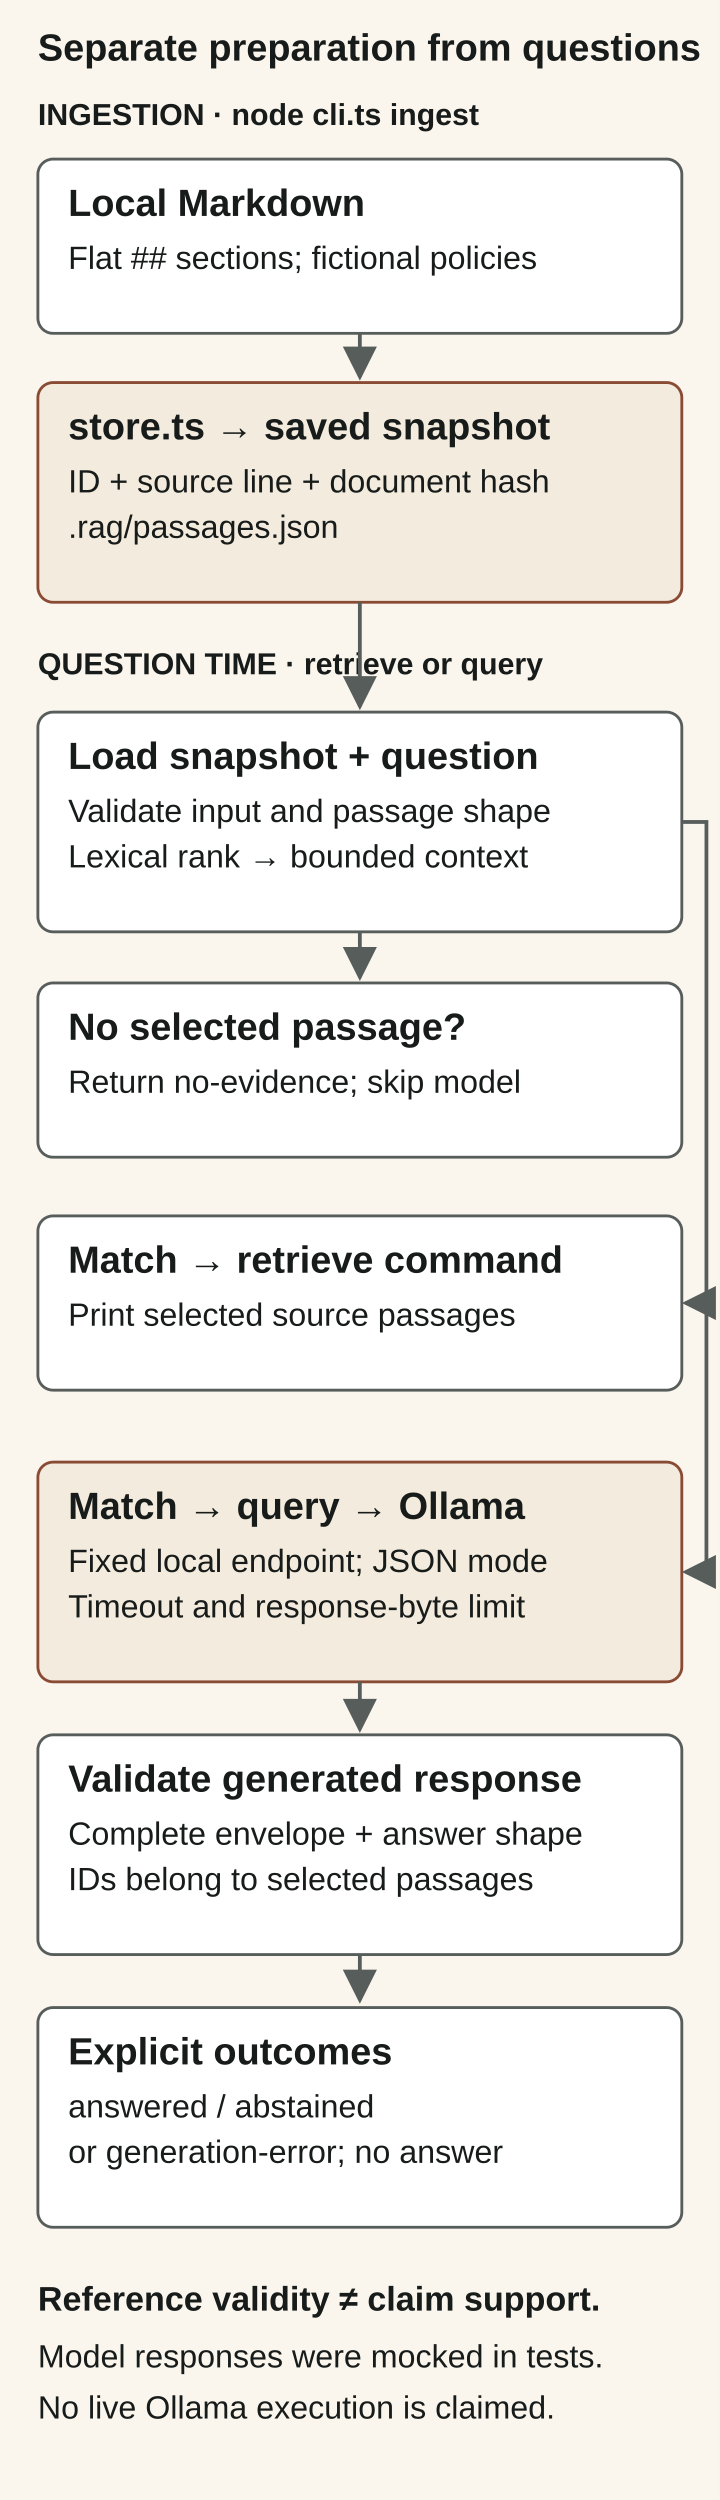
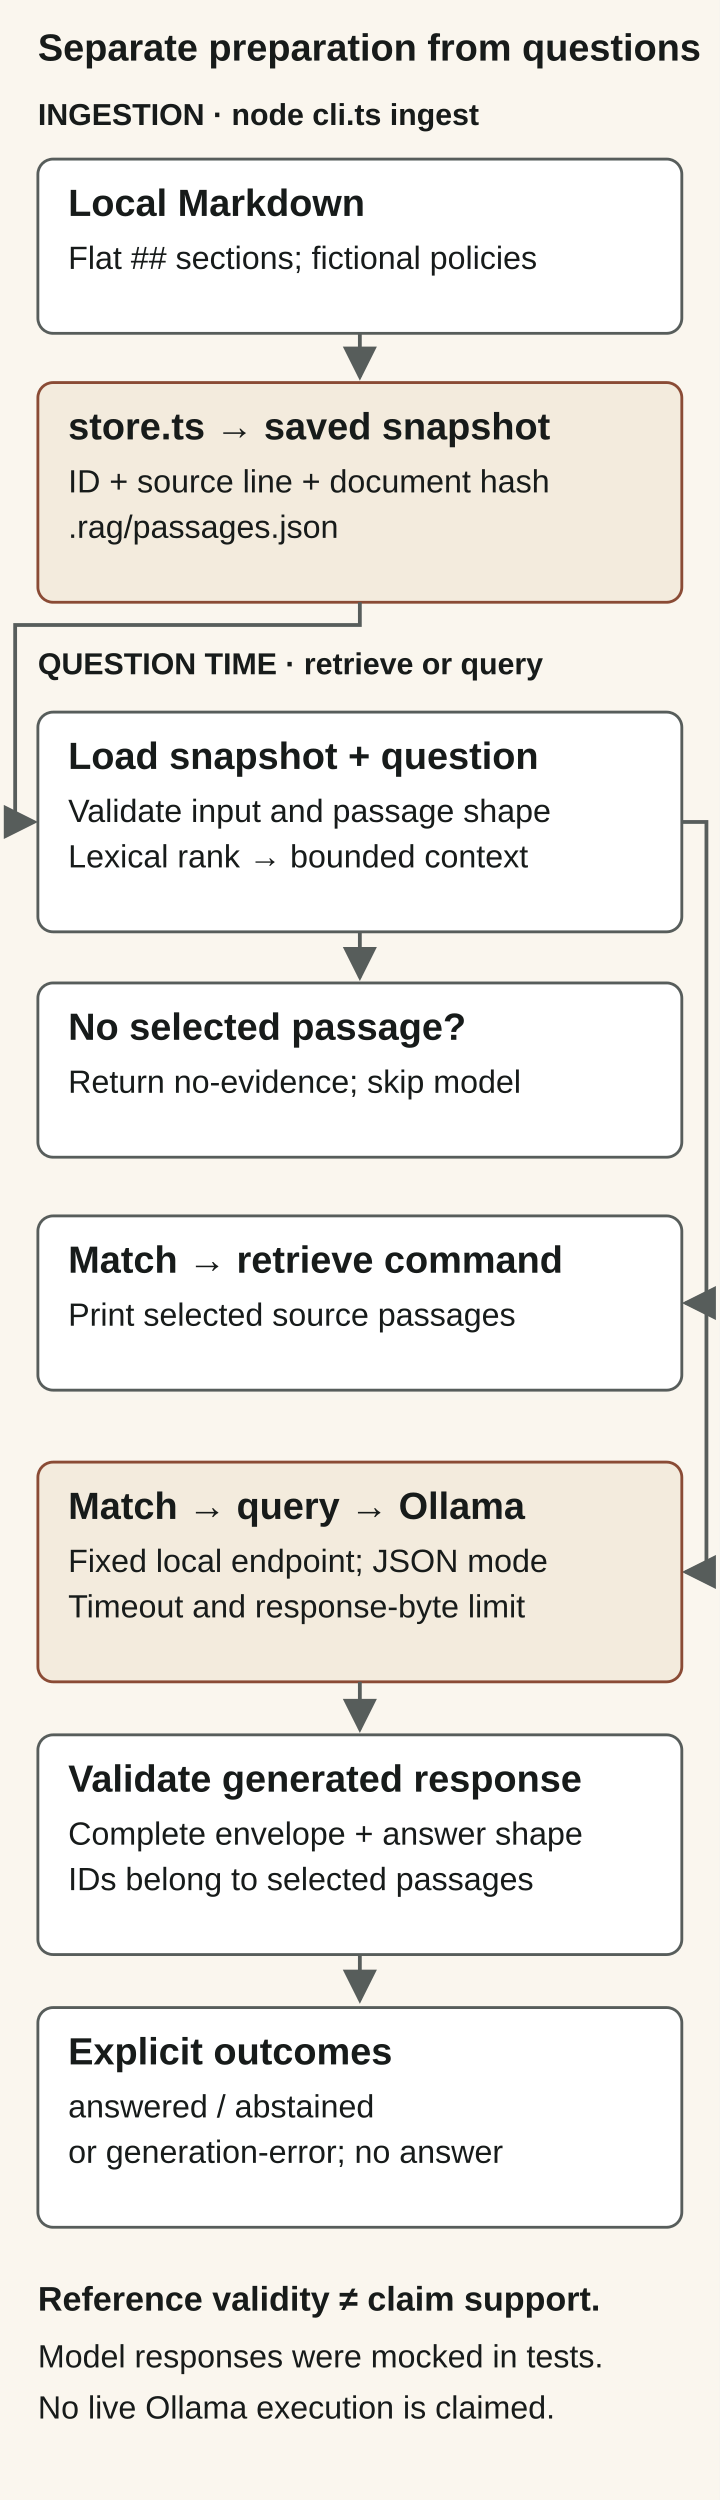
<svg xmlns="http://www.w3.org/2000/svg" width="380" height="1320" viewBox="0 0 380 1320" role="img" aria-labelledby="title desc">
  <defs>
    <marker id="arrow" markerWidth="9" markerHeight="9" refX="8" refY="4.5" orient="auto">
      <path d="M0 0L9 4.5L0 9Z" fill="#575D5B" />
    </marker>
  </defs>
  <rect width="380" height="1320" fill="#FAF6EE" />
  <g font-family="Arial, sans-serif" fill="#171B1A">
    <text x="20" y="32" font-size="20" font-weight="bold">Separate preparation from questions</text>
    <text x="20" y="66" font-size="16" font-weight="bold">INGESTION · node cli.ts ingest</text>
    <rect x="20" y="84" width="340" height="92" rx="8" fill="#FFFFFF" stroke="#575D5B" stroke-width="1.5" />
    <text x="36" y="114" font-size="20" font-weight="bold">Local Markdown</text>
    <text x="36" y="142" font-size="17" font-weight="normal">Flat ## sections; fictional policies</text>
    <path d="M190 176V199" fill="none" stroke="#575D5B" stroke-width="2" marker-end="url(#arrow)" />
    <rect x="20" y="202" width="340" height="116" rx="8" fill="#F3EBDD" stroke="#8A4B35" stroke-width="1.5" />
    <text x="36" y="232" font-size="20" font-weight="bold">store.ts → saved snapshot</text>
    <text x="36" y="260" font-size="17" font-weight="normal">ID + source line + document hash</text>
    <text x="36" y="284" font-size="17" font-weight="normal">.rag/passages.json</text>
    <text x="20" y="356" font-size="16" font-weight="bold">QUESTION TIME · retrieve or query</text>
-     <path d="M190 318V373" fill="none" stroke="#575D5B" stroke-width="2" marker-end="url(#arrow)" />
+     <path d="M190 318V330H8V434H18" fill="none" stroke="#575D5B" stroke-width="2" marker-end="url(#arrow)" />
    <rect x="20" y="376" width="340" height="116" rx="8" fill="#FFFFFF" stroke="#575D5B" stroke-width="1.5" />
    <text x="36" y="406" font-size="20" font-weight="bold">Load snapshot + question</text>
    <text x="36" y="434" font-size="17" font-weight="normal">Validate input and passage shape</text>
    <text x="36" y="458" font-size="17" font-weight="normal">Lexical rank → bounded context</text>
    <path d="M190 492V516" fill="none" stroke="#575D5B" stroke-width="2" marker-end="url(#arrow)" />
    <rect x="20" y="519" width="340" height="92" rx="8" fill="#FFFFFF" stroke="#575D5B" stroke-width="1.5" />
    <text x="36" y="549" font-size="20" font-weight="bold">No selected passage?</text>
    <text x="36" y="577" font-size="17" font-weight="normal">Return no-evidence; skip model</text>
    <path d="M360 434H373V830H362" fill="none" stroke="#575D5B" stroke-width="2" marker-end="url(#arrow)" />
    <path d="M373 688H362" fill="none" stroke="#575D5B" stroke-width="2" marker-end="url(#arrow)" />
    <rect x="20" y="642" width="340" height="92" rx="8" fill="#FFFFFF" stroke="#575D5B" stroke-width="1.5" />
    <text x="36" y="672" font-size="20" font-weight="bold">Match → retrieve command</text>
    <text x="36" y="700" font-size="17" font-weight="normal">Print selected source passages</text>
    <rect x="20" y="772" width="340" height="116" rx="8" fill="#F3EBDD" stroke="#8A4B35" stroke-width="1.5" />
    <text x="36" y="802" font-size="20" font-weight="bold">Match → query → Ollama</text>
    <text x="36" y="830" font-size="17" font-weight="normal">Fixed local endpoint; JSON mode</text>
    <text x="36" y="854" font-size="17" font-weight="normal">Timeout and response-byte limit</text>
    <path d="M190 888V913" fill="none" stroke="#575D5B" stroke-width="2" marker-end="url(#arrow)" />
    <rect x="20" y="916" width="340" height="116" rx="8" fill="#FFFFFF" stroke="#575D5B" stroke-width="1.5" />
    <text x="36" y="946" font-size="20" font-weight="bold">Validate generated response</text>
    <text x="36" y="974" font-size="17" font-weight="normal">Complete envelope + answer shape</text>
    <text x="36" y="998" font-size="17" font-weight="normal">IDs belong to selected passages</text>
    <path d="M190 1032V1056" fill="none" stroke="#575D5B" stroke-width="2" marker-end="url(#arrow)" />
    <rect x="20" y="1060" width="340" height="116" rx="8" fill="#FFFFFF" stroke="#575D5B" stroke-width="1.5" />
    <text x="36" y="1090" font-size="20" font-weight="bold">Explicit outcomes</text>
    <text x="36" y="1118" font-size="17" font-weight="normal">answered / abstained</text>
    <text x="36" y="1142" font-size="17" font-weight="normal">or generation-error; no answer</text>
    <text x="20" y="1220" font-size="18" font-weight="bold">Reference validity ≠ claim support.</text>
    <text x="20" y="1250" font-size="17" font-weight="normal">Model responses were mocked in tests.</text>
    <text x="20" y="1277" font-size="17" font-weight="normal">No live Ollama execution is claimed.</text>
  </g>
</svg>
